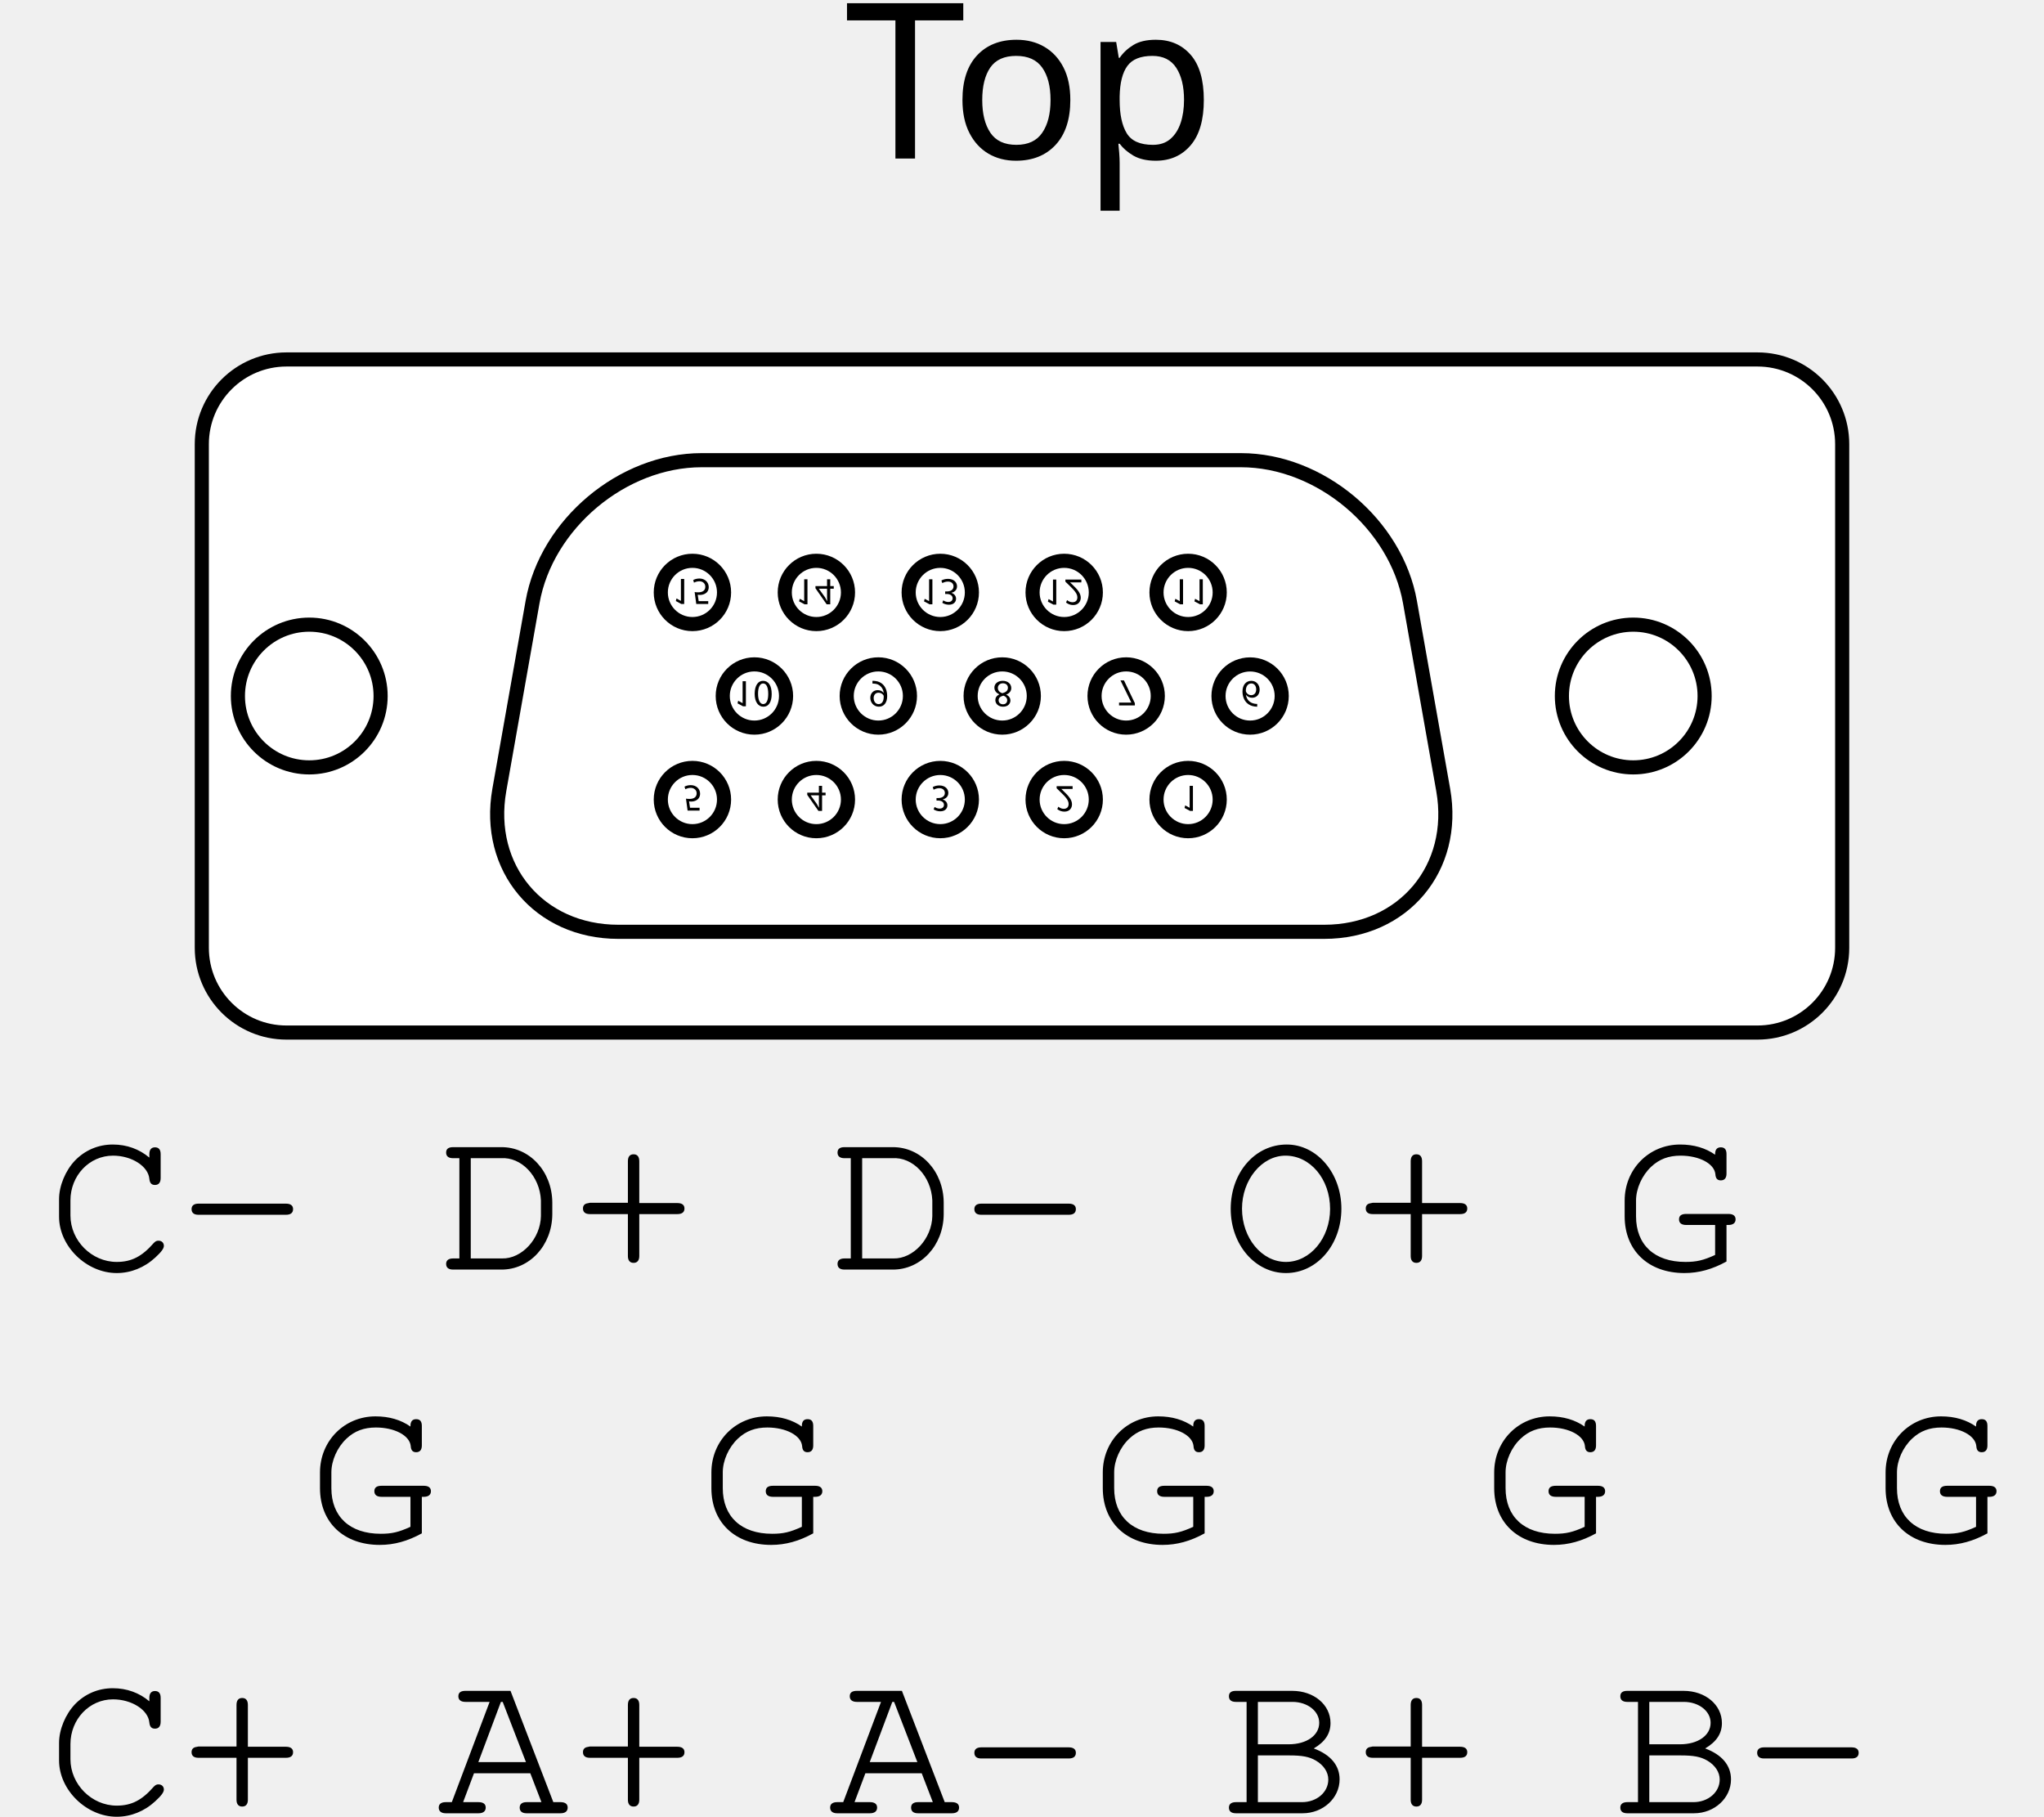
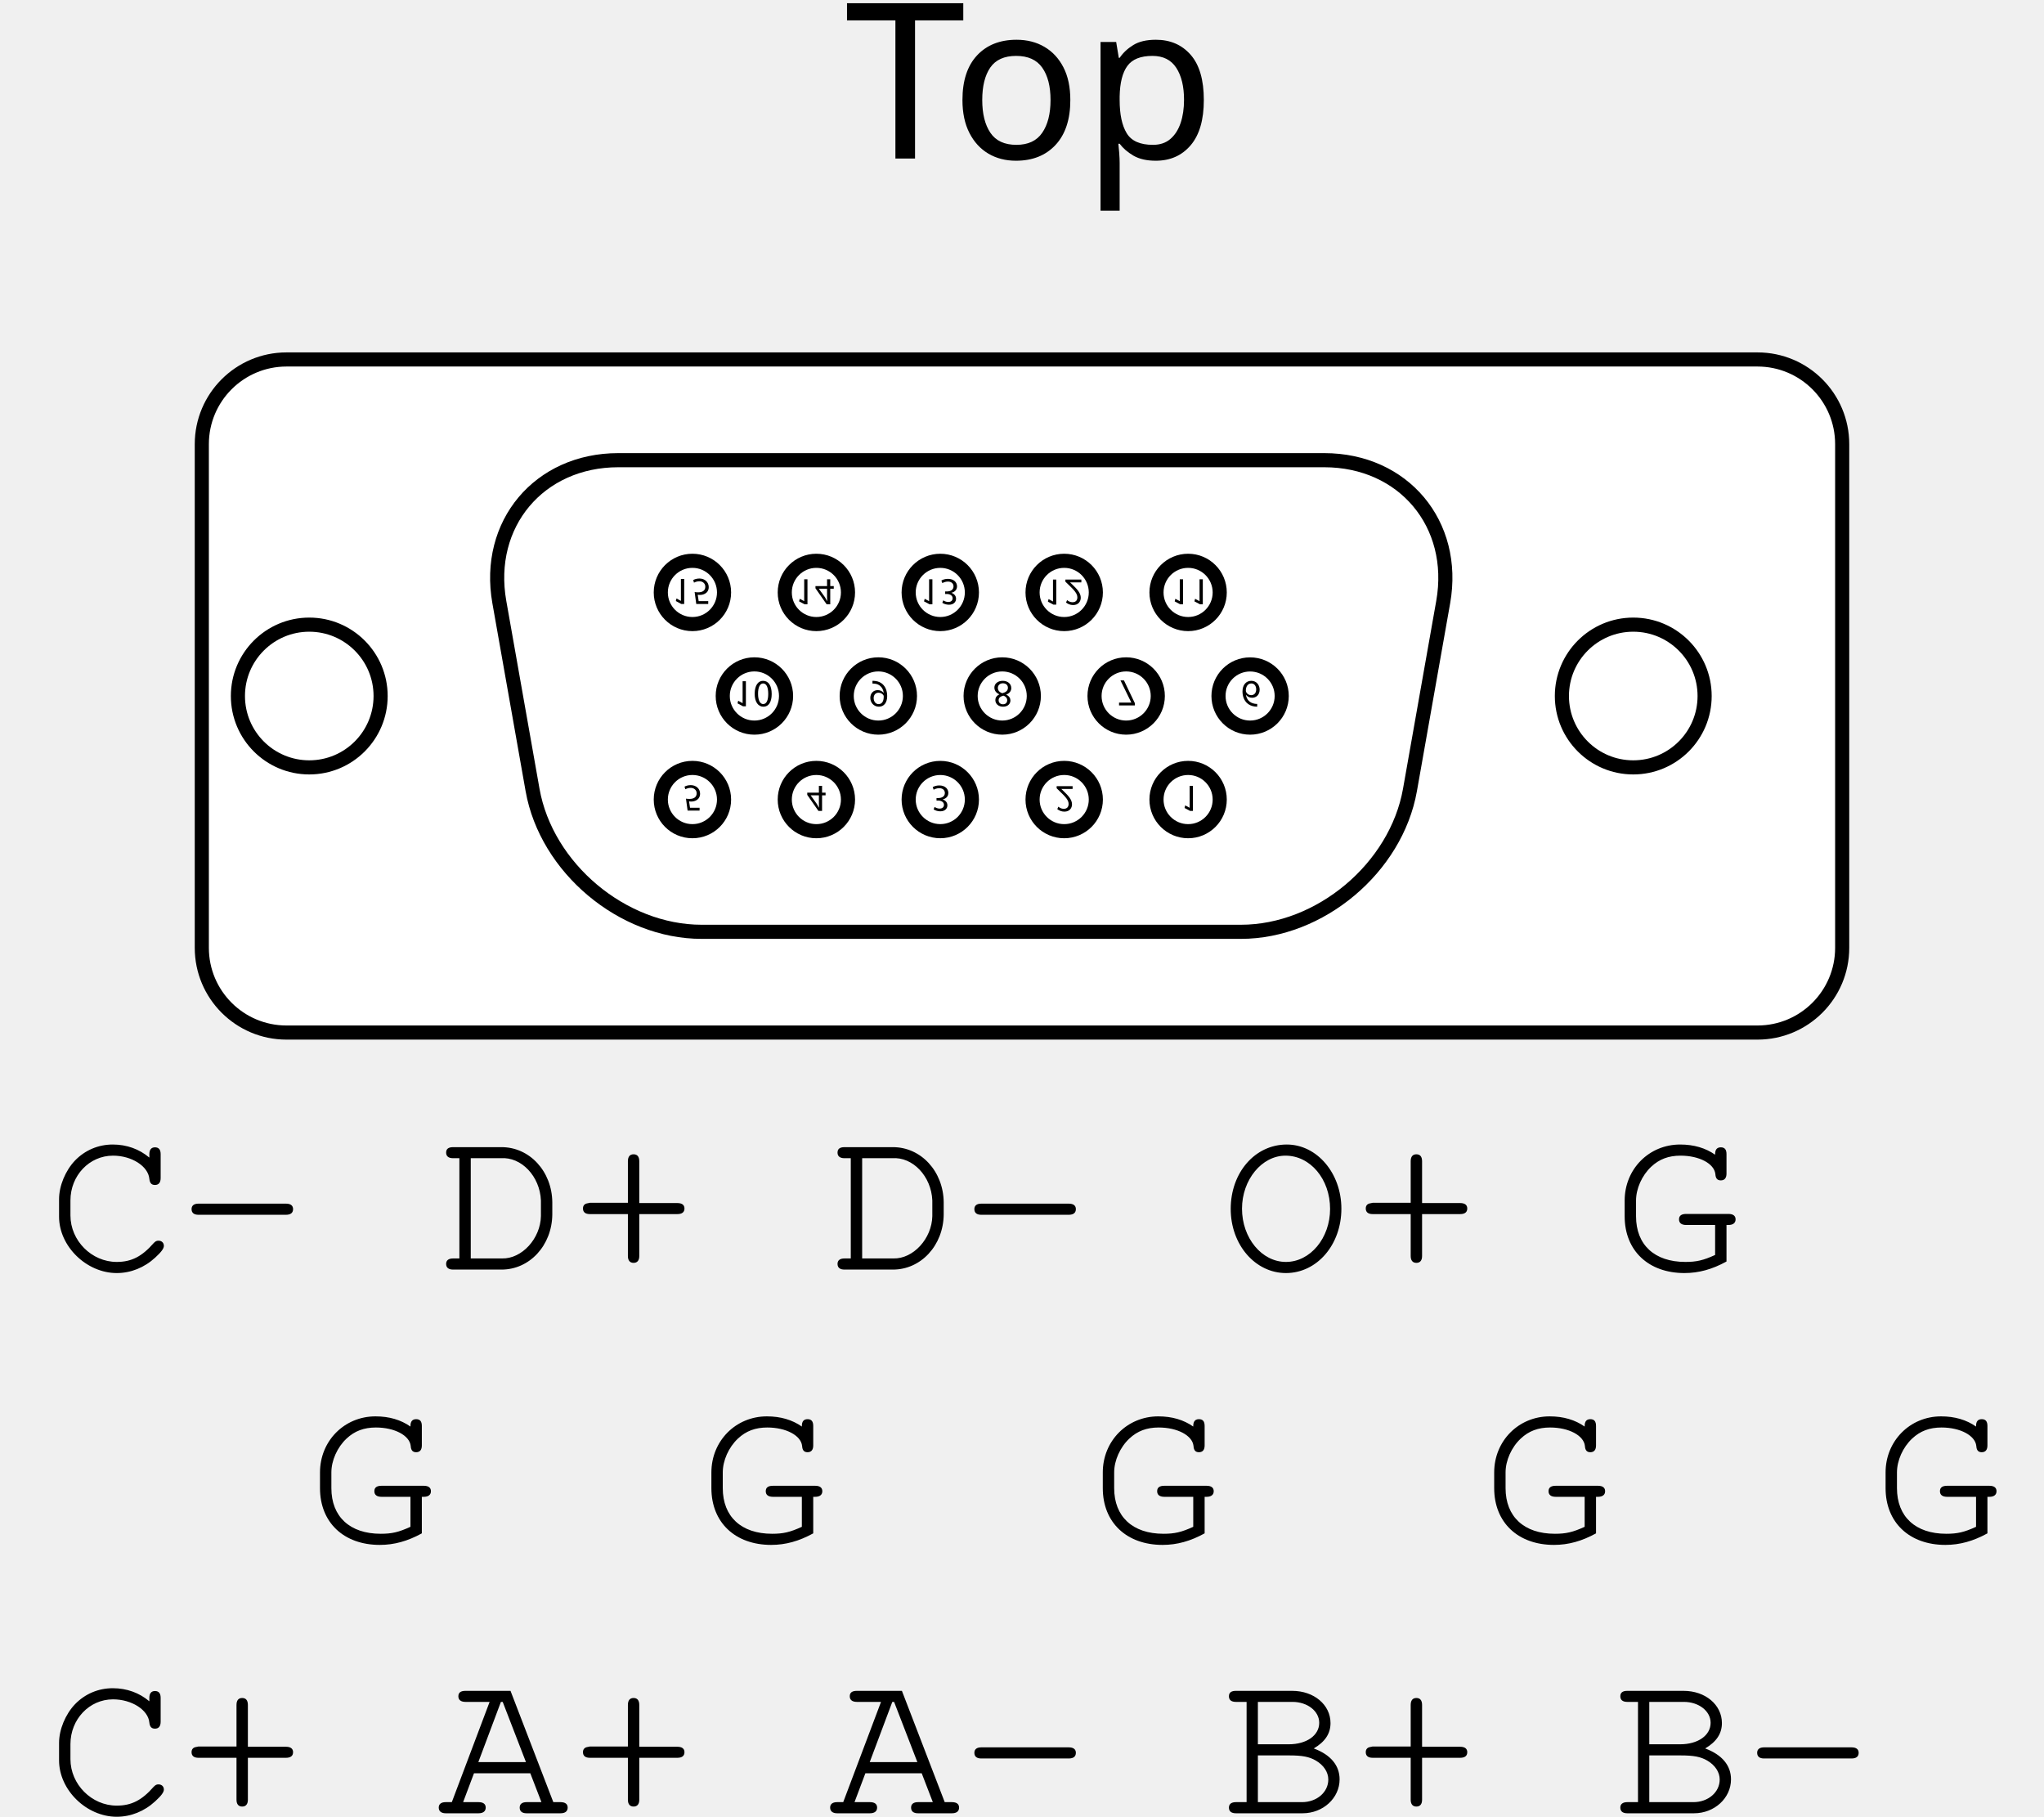
<svg xmlns="http://www.w3.org/2000/svg" version="1.0" width="376.006" height="334.188" viewBox="-104.705 -0.5 376.006 334.188" id="Layer_1" xml:space="preserve">
  <defs id="defs4541" />
  <path d="m -67.581,81.194 c 0,-8.604 6.98,-15.579 15.584,-15.579 l 270.589,0 c 8.614,0 15.584,6.976 15.584,15.579 l 0,92.636 c 0,8.609 -6.97,15.584 -15.584,15.584 l -270.589,0 c -8.604,0 -15.584,-6.975 -15.584,-15.584 l 0,-92.636 z" style="fill:#ffffff;stroke:#000000;stroke-width:2.597" id="path4424" />
-   <path d="m 9.03,170.885 c -14.567,0 -24.415,-11.735 -21.882,-26.085 l 6.114,-34.566 c 2.542,-14.35 16.537,-26.094 31.104,-26.094 l 99.198,0 c 14.564,0 28.559,11.744 31.103,26.094 l 6.116,34.566 c 2.531,14.35 -7.308,26.085 -21.886,26.085 l -129.867,0 0,0 z" style="fill:none;stroke:#000000;stroke-width:2.597" id="path4426" />
+   <path d="m 9.03,84.14 c -14.567,0 -24.415,11.735 -21.882,26.085 l 6.114,34.566 c 2.542,14.35 16.537,26.094 31.104,26.094 l 99.198,0 c 14.564,0 28.559,-11.744 31.103,-26.094 l 6.116,-34.566 c 2.531,-14.35 -7.308,-26.085 -21.886,-26.085 l -129.867,0 0,0 z" style="fill:none;stroke:#000000;stroke-width:2.597" id="path4426" />
  <g id="g4428" transform="matrix(-1,0,0,-1,137.7669,202.0151)">
    <path d="m -57.976,61.373 c 7.251,0 13.128,5.877 13.128,13.128 0,7.243 -5.877,13.125 -13.128,13.125 -7.25,0 -13.127,-5.882 -13.127,-13.125 -0.001,-7.251 5.876,-13.128 13.127,-13.128 z" style="fill:none;stroke:#000000;stroke-width:2.597" id="path4430" />
    <path d="m 185.58,61.373 c 7.249,0 13.126,5.877 13.126,13.128 0,7.243 -5.877,13.125 -13.126,13.125 -7.247,0 -13.124,-5.882 -13.124,-13.125 0,-7.251 5.877,-13.128 13.124,-13.128 z" style="fill:none;stroke:#000000;stroke-width:2.597" id="path4432" />
  </g>
  <g id="g4434" transform="matrix(1,0,0,-1,10.16389,202.0081)">
    <path d="m 103.695,49.63 c -3.213,0 -5.821,2.606 -5.821,5.817 0,3.212 2.608,5.819 5.821,5.819 3.212,0 5.812,-2.607 5.812,-5.819 0,-3.211 -2.6,-5.817 -5.812,-5.817 z" style="fill:none;stroke:#000000;stroke-width:2.597" id="path4436" />
    <path d="m 80.893,49.63 c -3.214,0 -5.816,2.606 -5.816,5.817 0,3.212 2.603,5.819 5.816,5.819 3.219,0 5.823,-2.607 5.823,-5.819 0,-3.211 -2.605,-5.817 -5.823,-5.817 z" style="fill:none;stroke:#000000;stroke-width:2.597" id="path4438" />
    <path d="m 58.106,49.633 c -3.213,0 -5.823,2.604 -5.823,5.814 0,3.212 2.61,5.816 5.823,5.816 3.205,0 5.812,-2.604 5.812,-5.816 0,-3.211 -2.607,-5.814 -5.812,-5.814 z" style="fill:none;stroke:#000000;stroke-width:2.597" id="path4440" />
    <path d="m 35.304,49.63 c -3.214,0 -5.811,2.606 -5.811,5.817 0,3.212 2.597,5.819 5.811,5.819 3.214,0 5.821,-2.607 5.821,-5.819 0,-3.211 -2.607,-5.817 -5.821,-5.817 z" style="fill:none;stroke:#000000;stroke-width:2.597" id="path4442" />
    <path d="m 12.505,49.63 c -3.216,0 -5.816,2.606 -5.816,5.817 0,3.212 2.6,5.819 5.816,5.819 3.219,0 5.819,-2.607 5.819,-5.819 0,-3.211 -2.6,-5.817 -5.819,-5.817 z" style="fill:none;stroke:#000000;stroke-width:2.597" id="path4444" />
    <path d="m 92.289,68.681 c -3.209,0 -5.812,2.606 -5.812,5.82 0,3.207 2.603,5.812 5.812,5.812 3.214,0 5.826,-2.605 5.826,-5.812 0,-3.214 -2.612,-5.82 -5.826,-5.82 z" style="fill:none;stroke:#000000;stroke-width:2.597" id="path4446" />
    <path d="m 69.501,68.682 c -3.214,0 -5.819,2.605 -5.819,5.819 0,3.205 2.605,5.81 5.819,5.81 3.206,0 5.809,-2.604 5.809,-5.81 0,-3.214 -2.603,-5.819 -5.809,-5.819 z" style="fill:none;stroke:#000000;stroke-width:2.597" id="path4448" />
    <path d="m 115.093,68.681 c 3.213,0 5.818,2.604 5.818,5.817 0,3.208 -2.605,5.805 -5.818,5.805 -3.209,0 -5.812,-2.597 -5.812,-5.805 0,-3.214 2.603,-5.817 5.812,-5.817 z" style="fill:none;stroke:#000000;stroke-width:2.597" id="path4450" />
    <path d="m 46.703,68.681 c -3.206,0 -5.816,2.606 -5.816,5.82 0,3.207 2.61,5.812 5.816,5.812 3.211,0 5.819,-2.605 5.819,-5.812 -10e-4,-3.214 -2.608,-5.82 -5.819,-5.82 z" style="fill:none;stroke:#000000;stroke-width:2.597" id="path4452" />
    <path d="m 23.907,68.681 c -3.214,0 -5.822,2.606 -5.822,5.82 0,3.207 2.608,5.812 5.822,5.812 3.213,0 5.824,-2.605 5.824,-5.812 0,-3.214 -2.61,-5.82 -5.824,-5.82 z" style="fill:none;stroke:#000000;stroke-width:2.597" id="path4454" />
    <path d="m 103.695,99.362 c -3.213,0 -5.821,-2.607 -5.821,-5.821 0,-3.208 2.608,-5.816 5.821,-5.816 3.212,0 5.812,2.608 5.812,5.816 0,3.214 -2.6,5.821 -5.812,5.821 z" style="fill:none;stroke:#000000;stroke-width:2.597" id="path4456" />
    <path d="m 80.893,99.362 c -3.214,0 -5.816,-2.607 -5.816,-5.821 0,-3.208 2.603,-5.816 5.816,-5.816 3.219,0 5.823,2.608 5.823,5.816 0,3.214 -2.605,5.821 -5.823,5.821 z" style="fill:none;stroke:#000000;stroke-width:2.597" id="path4458" />
    <path d="m 58.106,99.36 c -3.213,0 -5.823,-2.605 -5.823,-5.819 0,-3.208 2.61,-5.816 5.823,-5.816 3.205,0 5.812,2.608 5.812,5.816 0,3.214 -2.607,5.819 -5.812,5.819 z" style="fill:none;stroke:#000000;stroke-width:2.597" id="path4460" />
    <path d="m 35.304,99.362 c -3.214,0 -5.811,-2.607 -5.811,-5.821 0,-3.208 2.597,-5.816 5.811,-5.816 3.214,0 5.821,2.608 5.821,5.816 0,3.214 -2.607,5.821 -5.821,5.821 z" style="fill:none;stroke:#000000;stroke-width:2.597" id="path4462" />
    <path d="m 12.505,99.362 c -3.216,0 -5.816,-2.607 -5.816,-5.821 0,-3.208 2.6,-5.816 5.816,-5.816 3.219,0 5.819,2.608 5.819,5.816 0,3.214 -2.6,5.821 -5.819,5.821 z" style="fill:none;stroke:#000000;stroke-width:2.597" id="path4464" />
  </g>
  <g id="g4466" transform="matrix(1,0,0,-1,10.16389,201.6691)">
    <g id="g4468">
      <path d="m 103.973,57.629 0.604,0 0,-4.607 -0.533,0 -1.007,0.54 0.119,0.476 0.805,-0.433 0.013,0 0,4.024 -0.001,0 z" id="path4470" />
    </g>
    <g id="g4472">
      <path d="m 82.444,57.573 0,-0.516 -2.06,0 0,-0.016 0.36,-0.341 c 0.969,-0.936 1.588,-1.624 1.588,-2.471 0,-0.66 -0.418,-1.341 -1.402,-1.341 -0.535,0 -0.992,0.205 -1.304,0.467 l 0.195,0.44 c 0.215,-0.176 0.562,-0.39 0.979,-0.39 0.688,0 0.908,0.433 0.908,0.9 0,0.693 -0.54,1.288 -1.715,2.406 l -0.486,0.474 0,0.386 2.937,0 0,0.002 z" id="path4474" />
    </g>
    <g id="g4476">
      <path d="m 56.71,57.395 c 0.229,0.149 0.683,0.312 1.2,0.312 1.096,0 1.675,-0.646 1.675,-1.38 0,-0.644 -0.457,-1.07 -1.026,-1.177 l 0,-0.017 c 0.562,-0.206 0.851,-0.607 0.851,-1.087 0,-0.561 -0.41,-1.101 -1.316,-1.101 -0.497,0 -0.965,0.179 -1.212,0.355 l 0.171,0.452 c 0.195,-0.141 0.554,-0.303 0.922,-0.303 0.572,0 0.804,0.326 0.804,0.692 0,0.546 -0.573,0.781 -1.027,0.781 l -0.344,0 0,0.467 0.344,0 c 0.603,0 1.185,0.276 1.192,0.92 0.005,0.391 -0.247,0.894 -1.042,0.894 -0.438,0 -0.843,-0.178 -1.02,-0.286 l -0.172,0.478 z" id="path4478" />
    </g>
    <g id="g4480">
      <path d="m 36.356,57.629 0,-1.254 0.646,0 0,-0.484 -0.646,0 0,-2.869 -0.672,0 -2.056,2.95 0,0.403 2.142,0 0,1.254 0.586,0 z m -2.095,-1.738 0,-0.013 1.124,-1.567 c 0.129,-0.218 0.242,-0.415 0.386,-0.686 l 0.019,0 c -0.014,0.241 -0.019,0.479 -0.019,0.723 l 0,1.543 -1.51,0 z" id="path4482" />
    </g>
    <g id="g4484">
      <path d="m 13.822,53.082 -2.204,0 -0.298,2.195 c 0.171,-0.028 0.377,-0.049 0.646,-0.049 0.914,0 1.319,0.417 1.319,1.027 0.005,0.62 -0.503,1.006 -1.086,1.006 -0.425,0 -0.801,-0.144 -0.989,-0.258 l -0.16,0.476 c 0.227,0.142 0.647,0.283 1.149,0.283 1,0 1.719,-0.673 1.719,-1.571 0,-0.596 -0.303,-0.999 -0.664,-1.199 -0.281,-0.168 -0.629,-0.25 -0.992,-0.25 -0.167,0 -0.271,0.017 -0.373,0.031 l 0.175,-1.169 1.758,0 0,-0.522 0,0 z" id="path4486" />
    </g>
    <g id="g4488">
      <path d="m 116.401,72.188 c -0.114,0 -0.271,0.009 -0.454,0.034 -0.584,0.073 -1.091,0.309 -1.474,0.681 -0.459,0.464 -0.779,1.179 -0.779,2.086 0,1.193 0.645,1.959 1.621,1.959 0.964,0 1.537,-0.777 1.537,-1.625 0,-0.895 -0.573,-1.49 -1.388,-1.49 -0.51,0 -0.902,0.239 -1.121,0.539 l -0.013,0 c 0.106,-0.766 0.617,-1.48 1.604,-1.636 0.175,-0.029 0.337,-0.043 0.467,-0.038 l 0,-0.51 z m -1.078,4.276 c -0.654,0 -1.005,-0.564 -1.012,-1.322 0,-0.112 0.027,-0.197 0.062,-0.27 0.171,-0.338 0.523,-0.565 0.898,-0.565 0.573,0 0.946,0.397 0.946,1.054 0,0.658 -0.357,1.104 -0.888,1.104 l -0.006,0 0,-0.001 z" id="path4490" />
    </g>
    <g id="g4492">
      <path d="m 90.987,72.422 0,0.518 2.253,0 0,0.014 -1.991,4.071 0.64,0 2.006,-4.192 0,-0.41 -2.908,0 0,-0.001 z" id="path4494" />
    </g>
    <g id="g4496">
      <path d="m 69.647,72.188 c -0.806,0 -1.42,0.497 -1.42,1.229 0,0.395 0.216,0.793 0.735,1.033 l 0,0.02 c -0.562,0.241 -0.908,0.66 -0.908,1.242 0,0.671 0.581,1.236 1.548,1.236 0.875,0 1.56,-0.529 1.56,-1.339 0,-0.552 -0.35,-0.963 -0.923,-1.19 l 0,-0.021 c 0.565,-0.26 0.766,-0.684 0.766,-1.072 0,-0.584 -0.459,-1.137 -1.35,-1.137 l -0.008,0 0,-10e-4 z m -0.035,4.306 c -0.581,0 -0.934,-0.41 -0.916,-0.869 0,-0.44 0.297,-0.801 0.832,-0.958 0.624,0.178 1.015,0.454 1.015,1.006 0,0.476 -0.359,0.821 -0.92,0.821 l -0.011,0 z m 0.031,-3.861 c 0.554,0 0.771,0.386 0.771,0.753 0,0.416 -0.305,0.704 -0.703,0.836 -0.529,-0.141 -0.885,-0.39 -0.877,-0.849 0,-0.397 0.284,-0.74 0.799,-0.74 l 0.01,0 z" id="path4498" />
    </g>
    <g id="g4500">
      <path d="m 45.625,76.944 c 0.141,0.011 0.349,-0.005 0.576,-0.036 0.489,-0.055 0.983,-0.272 1.334,-0.614 0.454,-0.446 0.799,-1.152 0.799,-2.163 0,-1.185 -0.583,-1.943 -1.527,-1.943 -0.941,0 -1.58,0.766 -1.58,1.63 0,0.794 0.53,1.417 1.365,1.417 0.464,0 0.832,-0.185 1.085,-0.495 l 0.021,0 c -0.079,0.544 -0.302,0.946 -0.609,1.224 -0.259,0.253 -0.604,0.402 -0.961,0.445 -0.21,0.03 -0.37,0.034 -0.502,0.03 l 0,0.505 -10e-4,0 z m 1.131,-4.281 c 0.657,0 0.949,0.595 0.941,1.387 0,0.099 -0.021,0.172 -0.046,0.228 -0.172,0.278 -0.497,0.483 -0.918,0.483 -0.533,0 -0.887,-0.407 -0.887,-0.98 0,-0.65 0.379,-1.117 0.907,-1.117 l 0.003,0 0,-0.001 z" id="path4502" />
    </g>
    <g id="g4504">
      <path d="m 21.738,76.87 0.604,0 0,-4.605 -0.533,0 -1.005,0.539 0.12,0.476 0.802,-0.433 0.013,0 0,4.023 -0.001,0 z" id="path4506" />
      <path d="m 25.492,76.947 c 1.007,0 1.596,-0.863 1.596,-2.432 0,-1.463 -0.561,-2.328 -1.522,-2.328 -0.938,0 -1.611,0.845 -1.611,2.392 0.018,1.526 0.629,2.368 1.532,2.368 l 0.005,0 0,0 z m 0.013,-0.483 c -0.576,0 -0.938,-0.719 -0.924,-1.917 0,-1.153 0.369,-1.875 0.935,-1.875 0.649,0 0.936,0.744 0.936,1.875 0,1.178 -0.31,1.917 -0.936,1.917 l -0.011,0 z" id="path4508" />
    </g>
    <g id="g4510">
      <path d="m 102.156,95.626 0.604,0 0,-4.601 -0.53,0 -1.007,0.535 0.119,0.477 0.802,-0.434 0.013,0 0,4.023 -10e-4,0 z" id="path4512" />
      <path d="m 105.793,95.626 0.602,0 0,-4.601 -0.53,0 -1.01,0.535 0.12,0.477 0.804,-0.434 0.015,0 0,4.023 -10e-4,0 z" id="path4514" />
    </g>
    <g id="g4516">
      <path d="m 78.833,95.573 0.604,0 0,-4.609 -0.53,0 -1.007,0.541 0.119,0.474 0.802,-0.434 0.013,0 0,4.028 -0.001,0 z" id="path4518" />
      <path d="m 84.053,95.573 0,-0.521 -2.06,0 0,-0.02 0.36,-0.335 c 0.974,-0.934 1.59,-1.624 1.59,-2.471 0,-0.66 -0.421,-1.342 -1.405,-1.342 -0.529,0 -0.991,0.205 -1.304,0.469 l 0.198,0.441 c 0.213,-0.183 0.561,-0.391 0.977,-0.391 0.69,0 0.908,0.434 0.908,0.898 0,0.694 -0.54,1.291 -1.712,2.412 l -0.487,0.469 0,0.389 2.935,0 0,0.002 z" id="path4520" />
    </g>
    <g id="g4522">
      <path d="m 56.045,95.626 0.606,0 0,-4.601 -0.533,0 -1.007,0.535 0.122,0.474 0.802,-0.431 0.01,0 0,4.023 z" id="path4524" />
      <path d="m 58.306,95.391 c 0.227,0.152 0.681,0.312 1.198,0.312 1.096,0 1.679,-0.646 1.679,-1.375 0,-0.648 -0.461,-1.07 -1.03,-1.179 l 0,-0.013 c 0.563,-0.206 0.85,-0.611 0.85,-1.091 0,-0.563 -0.414,-1.101 -1.317,-1.101 -0.495,0 -0.961,0.177 -1.209,0.353 l 0.168,0.456 c 0.195,-0.142 0.553,-0.305 0.921,-0.305 0.573,0 0.807,0.325 0.807,0.692 0,0.546 -0.573,0.779 -1.027,0.779 l -0.346,0 0,0.469 0.346,0 c 0.603,0 1.183,0.277 1.191,0.921 0.007,0.389 -0.249,0.894 -1.04,0.894 -0.441,0 -0.843,-0.181 -1.02,-0.282 l -0.171,0.47 z" id="path4526" />
    </g>
    <g id="g4528">
      <path d="m 33.069,95.626 0.601,0 0,-4.601 -0.533,0 -1.008,0.535 0.123,0.477 0.802,-0.434 0.015,0 0,4.023 0,0 z" id="path4530" />
      <path d="m 37.86,95.626 0,-1.253 0.647,0 0,-0.479 -0.647,0 0,-2.868 -0.667,0 -2.053,2.944 0,0.403 2.134,0 0,1.253 0.586,0 0,0 z m -2.092,-1.732 0,-0.02 1.126,-1.561 c 0.127,-0.218 0.238,-0.421 0.38,-0.689 l 0.023,0 c -0.017,0.238 -0.023,0.484 -0.023,0.723 l 0,1.547 -1.506,0 z" id="path4532" />
    </g>
    <g id="g4534">
      <path d="m 10.389,95.682 0.606,0 0,-4.601 -0.539,0 -0.999,0.54 0.12,0.475 0.799,-0.439 0.013,0 0,4.025 0,0 z" id="path4536" />
      <path d="m 15.417,91.081 -2.205,0 -0.297,2.196 c 0.167,-0.033 0.375,-0.053 0.643,-0.053 0.917,0 1.318,0.421 1.318,1.027 0.01,0.626 -0.5,1.007 -1.079,1.007 -0.425,0 -0.803,-0.143 -0.996,-0.257 l -0.155,0.475 c 0.226,0.143 0.644,0.289 1.15,0.289 0.993,0 1.711,-0.677 1.711,-1.577 0,-0.597 -0.293,-0.997 -0.655,-1.195 -0.288,-0.17 -0.637,-0.248 -0.994,-0.248 -0.172,0 -0.268,0.013 -0.378,0.027 l 0.178,-1.172 1.758,0 0,-0.519 10e-4,0 z" id="path4538" />
    </g>
  </g>
  <text xml:space="preserve" style="font-style:normal;font-weight:normal;font-size:40px;line-height:125%;font-family:sans-serif;letter-spacing:0px;word-spacing:0px;fill:#000000;fill-opacity:1;stroke:none;stroke-width:1px;stroke-linecap:butt;stroke-linejoin:miter;stroke-opacity:1" x="-96.153" y="233.008" id="text3392">
    <tspan id="tspan3394" x="-96.153" y="233.008" style="font-style:normal;font-variant:normal;font-weight:normal;font-stretch:normal;font-family:Courier;-inkscape-font-specification:Courier">C- D+ D- O+ G</tspan>
    <tspan x="-96.153" y="283.008" id="tspan3398" style="font-style:normal;font-variant:normal;font-weight:normal;font-stretch:normal;font-family:Courier;-inkscape-font-specification:Courier">  G  G  G  G  G</tspan>
    <tspan x="-96.153" y="333.008" id="tspan3396" style="font-style:normal;font-variant:normal;font-weight:normal;font-stretch:normal;font-family:Courier;-inkscape-font-specification:Courier">C+ A+ A- B+ B-</tspan>
  </text>
  <text xml:space="preserve" style="font-style:normal;font-weight:normal;font-size:40px;line-height:125%;font-family:sans-serif;letter-spacing:0px;word-spacing:0px;fill:#000000;fill-opacity:1;stroke:none;stroke-width:1px;stroke-linecap:butt;stroke-linejoin:miter;stroke-opacity:1" x="50.7" y="28.66" id="text3402">
    <tspan id="tspan3404" x="50.7" y="28.66">Top</tspan>
  </text>
</svg>
